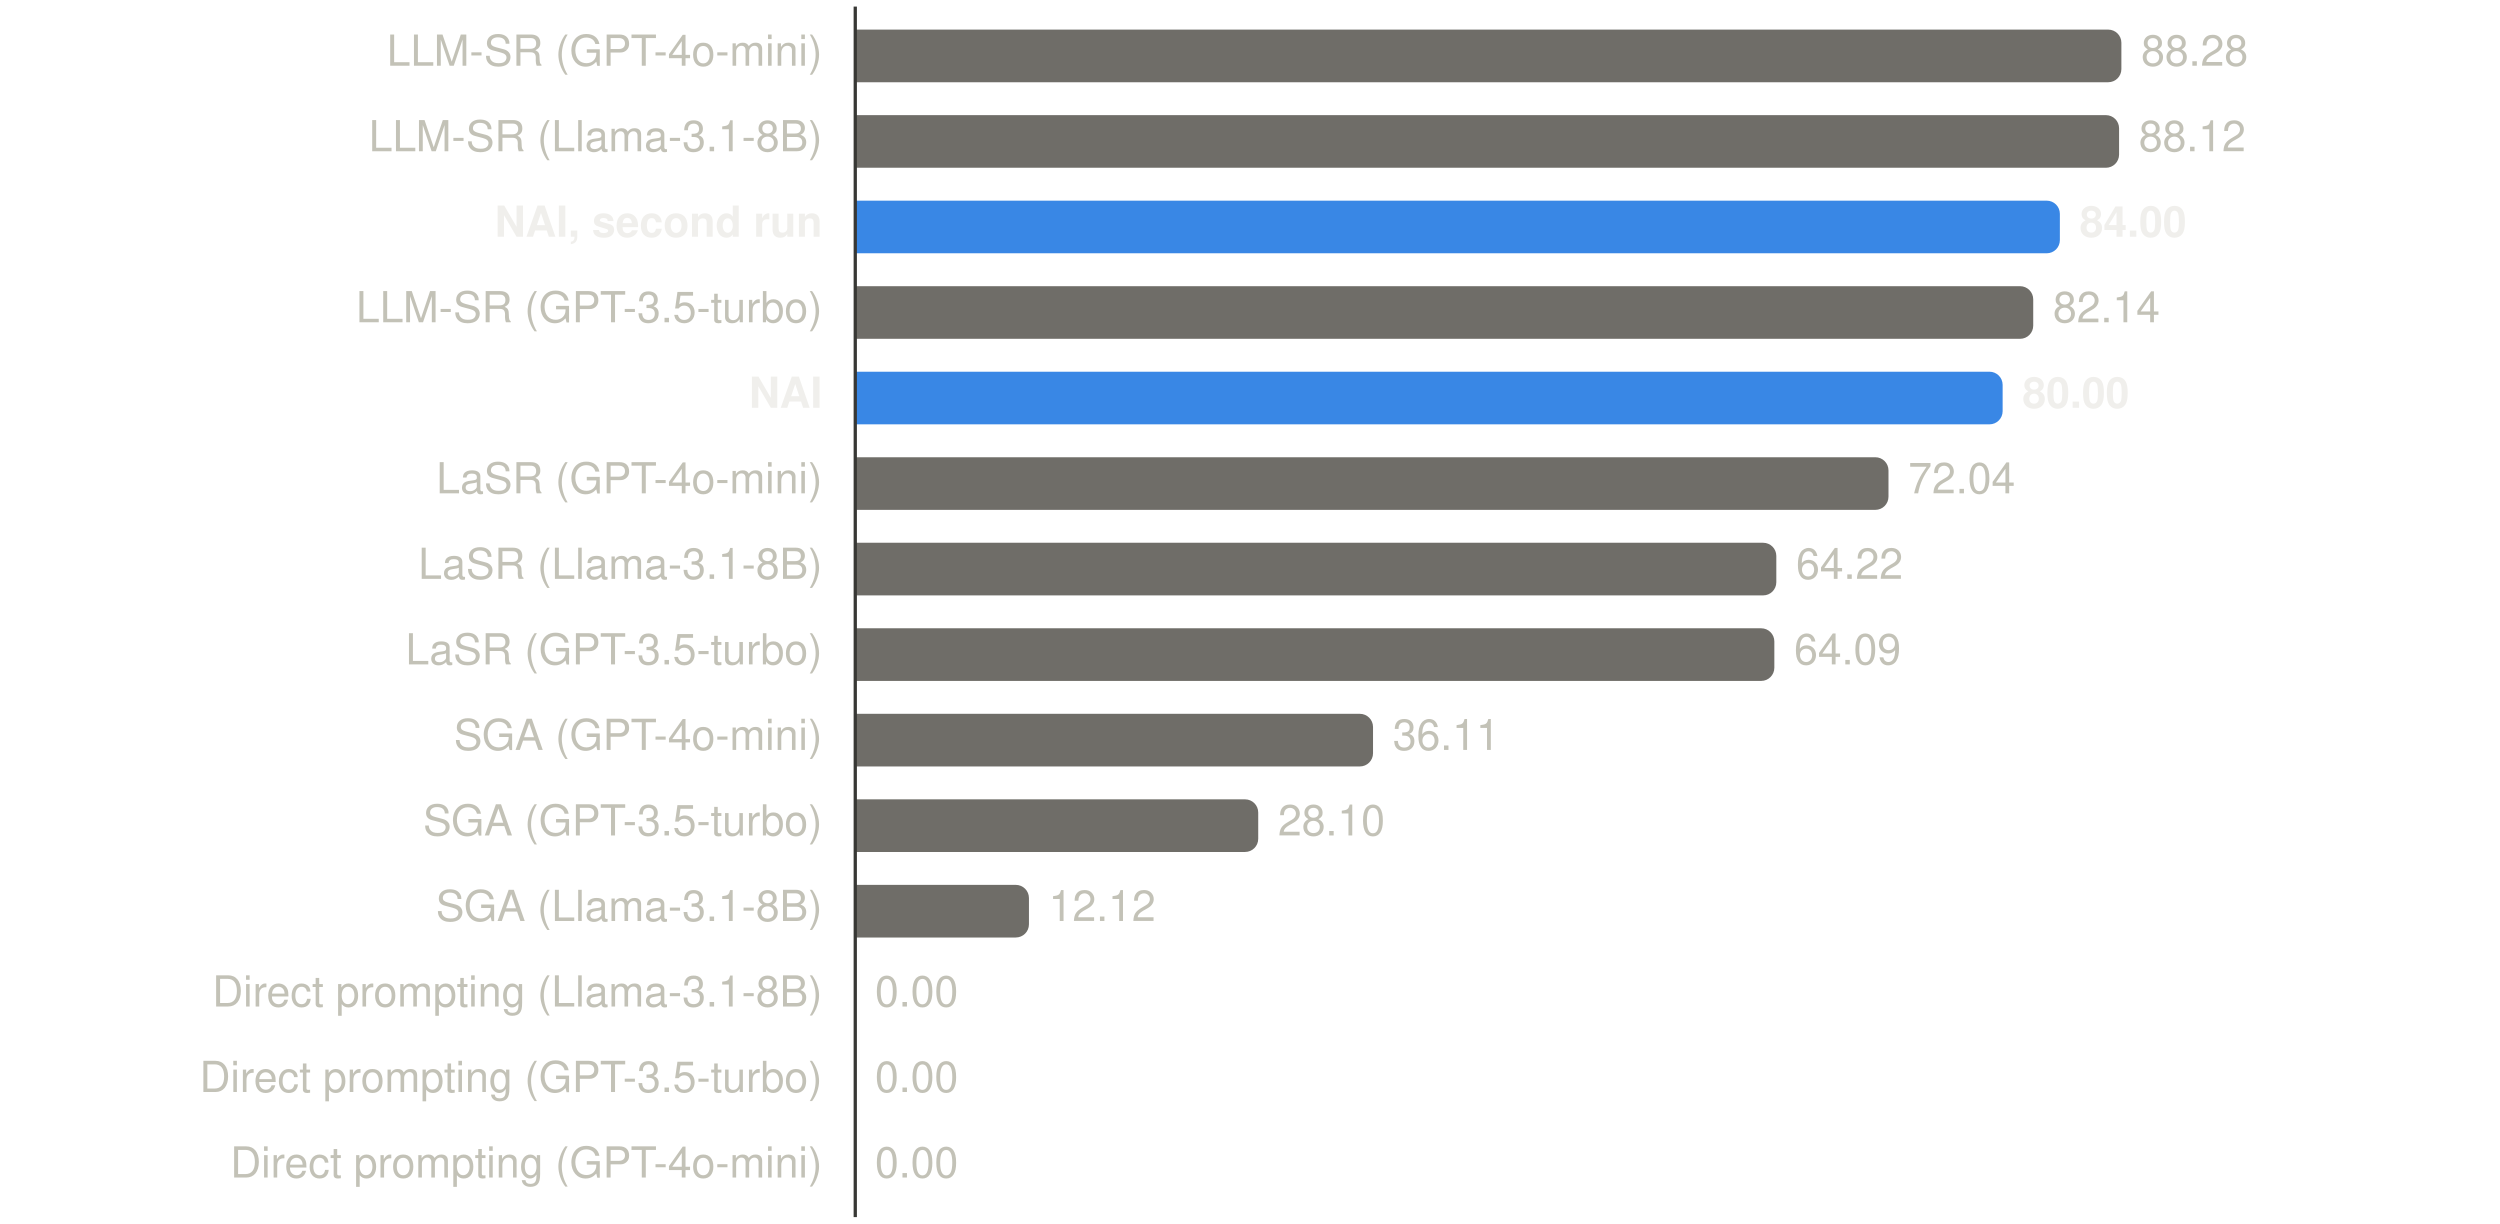
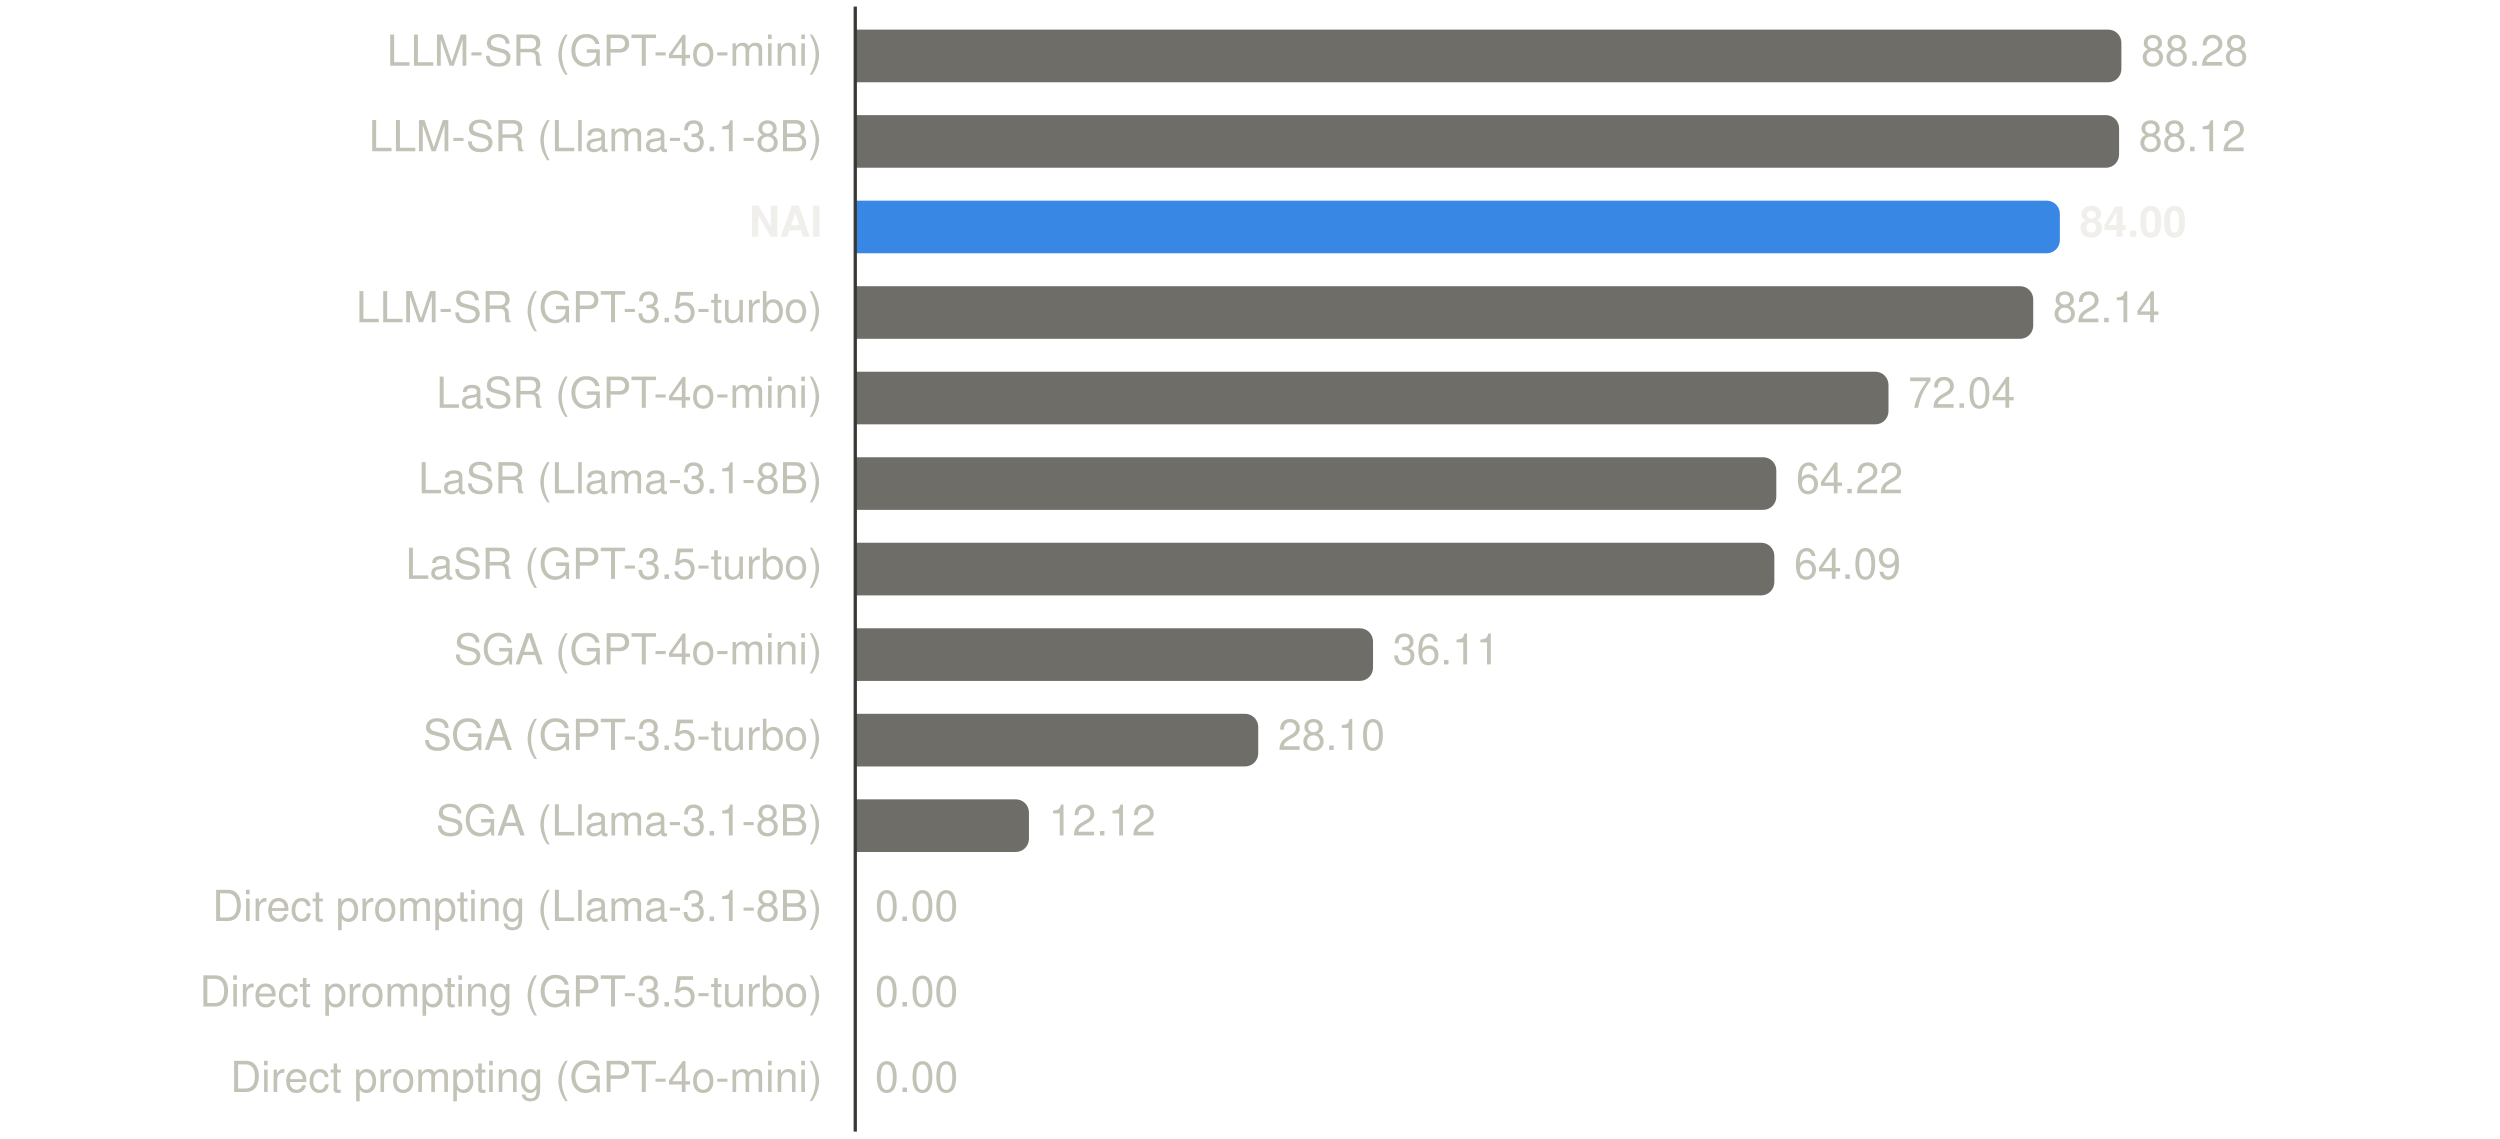
- <svg xmlns="http://www.w3.org/2000/svg" width="760" height="372" viewBox="0 0 760 372" role="img" aria-labelledby="t d">
+ <svg xmlns="http://www.w3.org/2000/svg" width="760" height="346" viewBox="0 0 760 346" role="img" aria-labelledby="t d">
  <g font-family="system-ui, -apple-system, 'Segoe UI', Helvetica, Arial, sans-serif" font-size="13">
    <text x="250" y="17.0" fill="#c3c2b7" text-anchor="end" dominant-baseline="central">LLM-SR (GPT-4o-mini)</text>
    <path d="M260.0 9.0 H640.9 a4 4 0 0 1 4 4 V21.0 a4 4 0 0 1 -4 4 H260.0 Z" fill="#6f6d68" />
    <text x="650.9" y="17.0" fill="#c3c2b7" dominant-baseline="central">88.28</text>
    <text x="250" y="43.0" fill="#c3c2b7" text-anchor="end" dominant-baseline="central">LLM-SR (Llama-3.1-8B)</text>
    <path d="M260.0 35.0 H640.2 a4 4 0 0 1 4 4 V47.0 a4 4 0 0 1 -4 4 H260.0 Z" fill="#6f6d68" />
    <text x="650.2" y="43.0" fill="#c3c2b7" dominant-baseline="central">88.12</text>
-     <text x="250" y="69.0" fill="#f0efec" text-anchor="end" dominant-baseline="central" font-weight="700">NAI, second run</text>
+     <text x="250" y="69.0" fill="#f0efec" text-anchor="end" dominant-baseline="central" font-weight="700">NAI</text>
    <path d="M260.0 61.0 H622.2 a4 4 0 0 1 4 4 V73.0 a4 4 0 0 1 -4 4 H260.0 Z" fill="#3987e5" />
    <text x="632.2" y="69.0" fill="#f0efec" dominant-baseline="central" font-weight="700">84.00</text>
    <text x="250" y="95.0" fill="#c3c2b7" text-anchor="end" dominant-baseline="central">LLM-SR (GPT-3.5-turbo)</text>
    <path d="M260.0 87.0 H614.1 a4 4 0 0 1 4 4 V99.0 a4 4 0 0 1 -4 4 H260.0 Z" fill="#6f6d68" />
    <text x="624.1" y="95.0" fill="#c3c2b7" dominant-baseline="central">82.14</text>
-     <text x="250" y="121.0" fill="#f0efec" text-anchor="end" dominant-baseline="central" font-weight="700">NAI</text>
-     <path d="M260.0 113.0 H604.8 a4 4 0 0 1 4 4 V125.0 a4 4 0 0 1 -4 4 H260.0 Z" fill="#3987e5" />
-     <text x="614.8" y="121.0" fill="#f0efec" dominant-baseline="central" font-weight="700">80.00</text>
-     <text x="250" y="147.0" fill="#c3c2b7" text-anchor="end" dominant-baseline="central">LaSR (GPT-4o-mini)</text>
-     <path d="M260.0 139.0 H570.1 a4 4 0 0 1 4 4 V151.0 a4 4 0 0 1 -4 4 H260.0 Z" fill="#6f6d68" />
-     <text x="580.1" y="147.0" fill="#c3c2b7" dominant-baseline="central">72.04</text>
-     <text x="250" y="173.0" fill="#c3c2b7" text-anchor="end" dominant-baseline="central">LaSR (Llama-3.1-8B)</text>
-     <path d="M260.0 165.0 H536.0 a4 4 0 0 1 4 4 V177.0 a4 4 0 0 1 -4 4 H260.0 Z" fill="#6f6d68" />
-     <text x="546.0" y="173.0" fill="#c3c2b7" dominant-baseline="central">64.22</text>
-     <text x="250" y="199.0" fill="#c3c2b7" text-anchor="end" dominant-baseline="central">LaSR (GPT-3.5-turbo)</text>
-     <path d="M260.0 191.0 H535.4 a4 4 0 0 1 4 4 V203.0 a4 4 0 0 1 -4 4 H260.0 Z" fill="#6f6d68" />
-     <text x="545.4" y="199.0" fill="#c3c2b7" dominant-baseline="central">64.09</text>
-     <text x="250" y="225.0" fill="#c3c2b7" text-anchor="end" dominant-baseline="central">SGA (GPT-4o-mini)</text>
-     <path d="M260.0 217.0 H413.4 a4 4 0 0 1 4 4 V229.0 a4 4 0 0 1 -4 4 H260.0 Z" fill="#6f6d68" />
-     <text x="423.4" y="225.0" fill="#c3c2b7" dominant-baseline="central">36.11</text>
-     <text x="250" y="251.0" fill="#c3c2b7" text-anchor="end" dominant-baseline="central">SGA (GPT-3.5-turbo)</text>
-     <path d="M260.0 243.0 H378.5 a4 4 0 0 1 4 4 V255.0 a4 4 0 0 1 -4 4 H260.0 Z" fill="#6f6d68" />
-     <text x="388.5" y="251.0" fill="#c3c2b7" dominant-baseline="central">28.10</text>
-     <text x="250" y="277.0" fill="#c3c2b7" text-anchor="end" dominant-baseline="central">SGA (Llama-3.1-8B)</text>
-     <path d="M260.0 269.0 H308.8 a4 4 0 0 1 4 4 V281.0 a4 4 0 0 1 -4 4 H260.0 Z" fill="#6f6d68" />
-     <text x="318.8" y="277.0" fill="#c3c2b7" dominant-baseline="central">12.12</text>
-     <text x="250" y="303.0" fill="#c3c2b7" text-anchor="end" dominant-baseline="central">Direct prompting (Llama-3.1-8B)</text>
+     <text x="250" y="121.0" fill="#c3c2b7" text-anchor="end" dominant-baseline="central">LaSR (GPT-4o-mini)</text>
+     <path d="M260.0 113.0 H570.1 a4 4 0 0 1 4 4 V125.0 a4 4 0 0 1 -4 4 H260.0 Z" fill="#6f6d68" />
+     <text x="580.1" y="121.0" fill="#c3c2b7" dominant-baseline="central">72.04</text>
+     <text x="250" y="147.0" fill="#c3c2b7" text-anchor="end" dominant-baseline="central">LaSR (Llama-3.1-8B)</text>
+     <path d="M260.0 139.0 H536.0 a4 4 0 0 1 4 4 V151.0 a4 4 0 0 1 -4 4 H260.0 Z" fill="#6f6d68" />
+     <text x="546.0" y="147.0" fill="#c3c2b7" dominant-baseline="central">64.22</text>
+     <text x="250" y="173.0" fill="#c3c2b7" text-anchor="end" dominant-baseline="central">LaSR (GPT-3.5-turbo)</text>
+     <path d="M260.0 165.0 H535.4 a4 4 0 0 1 4 4 V177.0 a4 4 0 0 1 -4 4 H260.0 Z" fill="#6f6d68" />
+     <text x="545.4" y="173.0" fill="#c3c2b7" dominant-baseline="central">64.09</text>
+     <text x="250" y="199.0" fill="#c3c2b7" text-anchor="end" dominant-baseline="central">SGA (GPT-4o-mini)</text>
+     <path d="M260.0 191.0 H413.4 a4 4 0 0 1 4 4 V203.0 a4 4 0 0 1 -4 4 H260.0 Z" fill="#6f6d68" />
+     <text x="423.4" y="199.0" fill="#c3c2b7" dominant-baseline="central">36.11</text>
+     <text x="250" y="225.0" fill="#c3c2b7" text-anchor="end" dominant-baseline="central">SGA (GPT-3.5-turbo)</text>
+     <path d="M260.0 217.0 H378.5 a4 4 0 0 1 4 4 V229.0 a4 4 0 0 1 -4 4 H260.0 Z" fill="#6f6d68" />
+     <text x="388.5" y="225.0" fill="#c3c2b7" dominant-baseline="central">28.10</text>
+     <text x="250" y="251.0" fill="#c3c2b7" text-anchor="end" dominant-baseline="central">SGA (Llama-3.1-8B)</text>
+     <path d="M260.0 243.0 H308.8 a4 4 0 0 1 4 4 V255.0 a4 4 0 0 1 -4 4 H260.0 Z" fill="#6f6d68" />
+     <text x="318.8" y="251.0" fill="#c3c2b7" dominant-baseline="central">12.12</text>
+     <text x="250" y="277.0" fill="#c3c2b7" text-anchor="end" dominant-baseline="central">Direct prompting (Llama-3.1-8B)</text>
+     <text x="266.0" y="277.0" fill="#c3c2b7" dominant-baseline="central">0.00</text>
+     <text x="250" y="303.0" fill="#c3c2b7" text-anchor="end" dominant-baseline="central">Direct prompting (GPT-3.5-turbo)</text>
    <text x="266.0" y="303.0" fill="#c3c2b7" dominant-baseline="central">0.00</text>
-     <text x="250" y="329.0" fill="#c3c2b7" text-anchor="end" dominant-baseline="central">Direct prompting (GPT-3.5-turbo)</text>
+     <text x="250" y="329.0" fill="#c3c2b7" text-anchor="end" dominant-baseline="central">Direct prompting (GPT-4o-mini)</text>
    <text x="266.0" y="329.0" fill="#c3c2b7" dominant-baseline="central">0.00</text>
-     <text x="250" y="355.0" fill="#c3c2b7" text-anchor="end" dominant-baseline="central">Direct prompting (GPT-4o-mini)</text>
-     <text x="266.0" y="355.0" fill="#c3c2b7" dominant-baseline="central">0.00</text>
-     <line x1="260" y1="2" x2="260" y2="370" stroke="#383835" stroke-width="1" />
+     <line x1="260" y1="2" x2="260" y2="344" stroke="#383835" stroke-width="1" />
  </g>
</svg>
